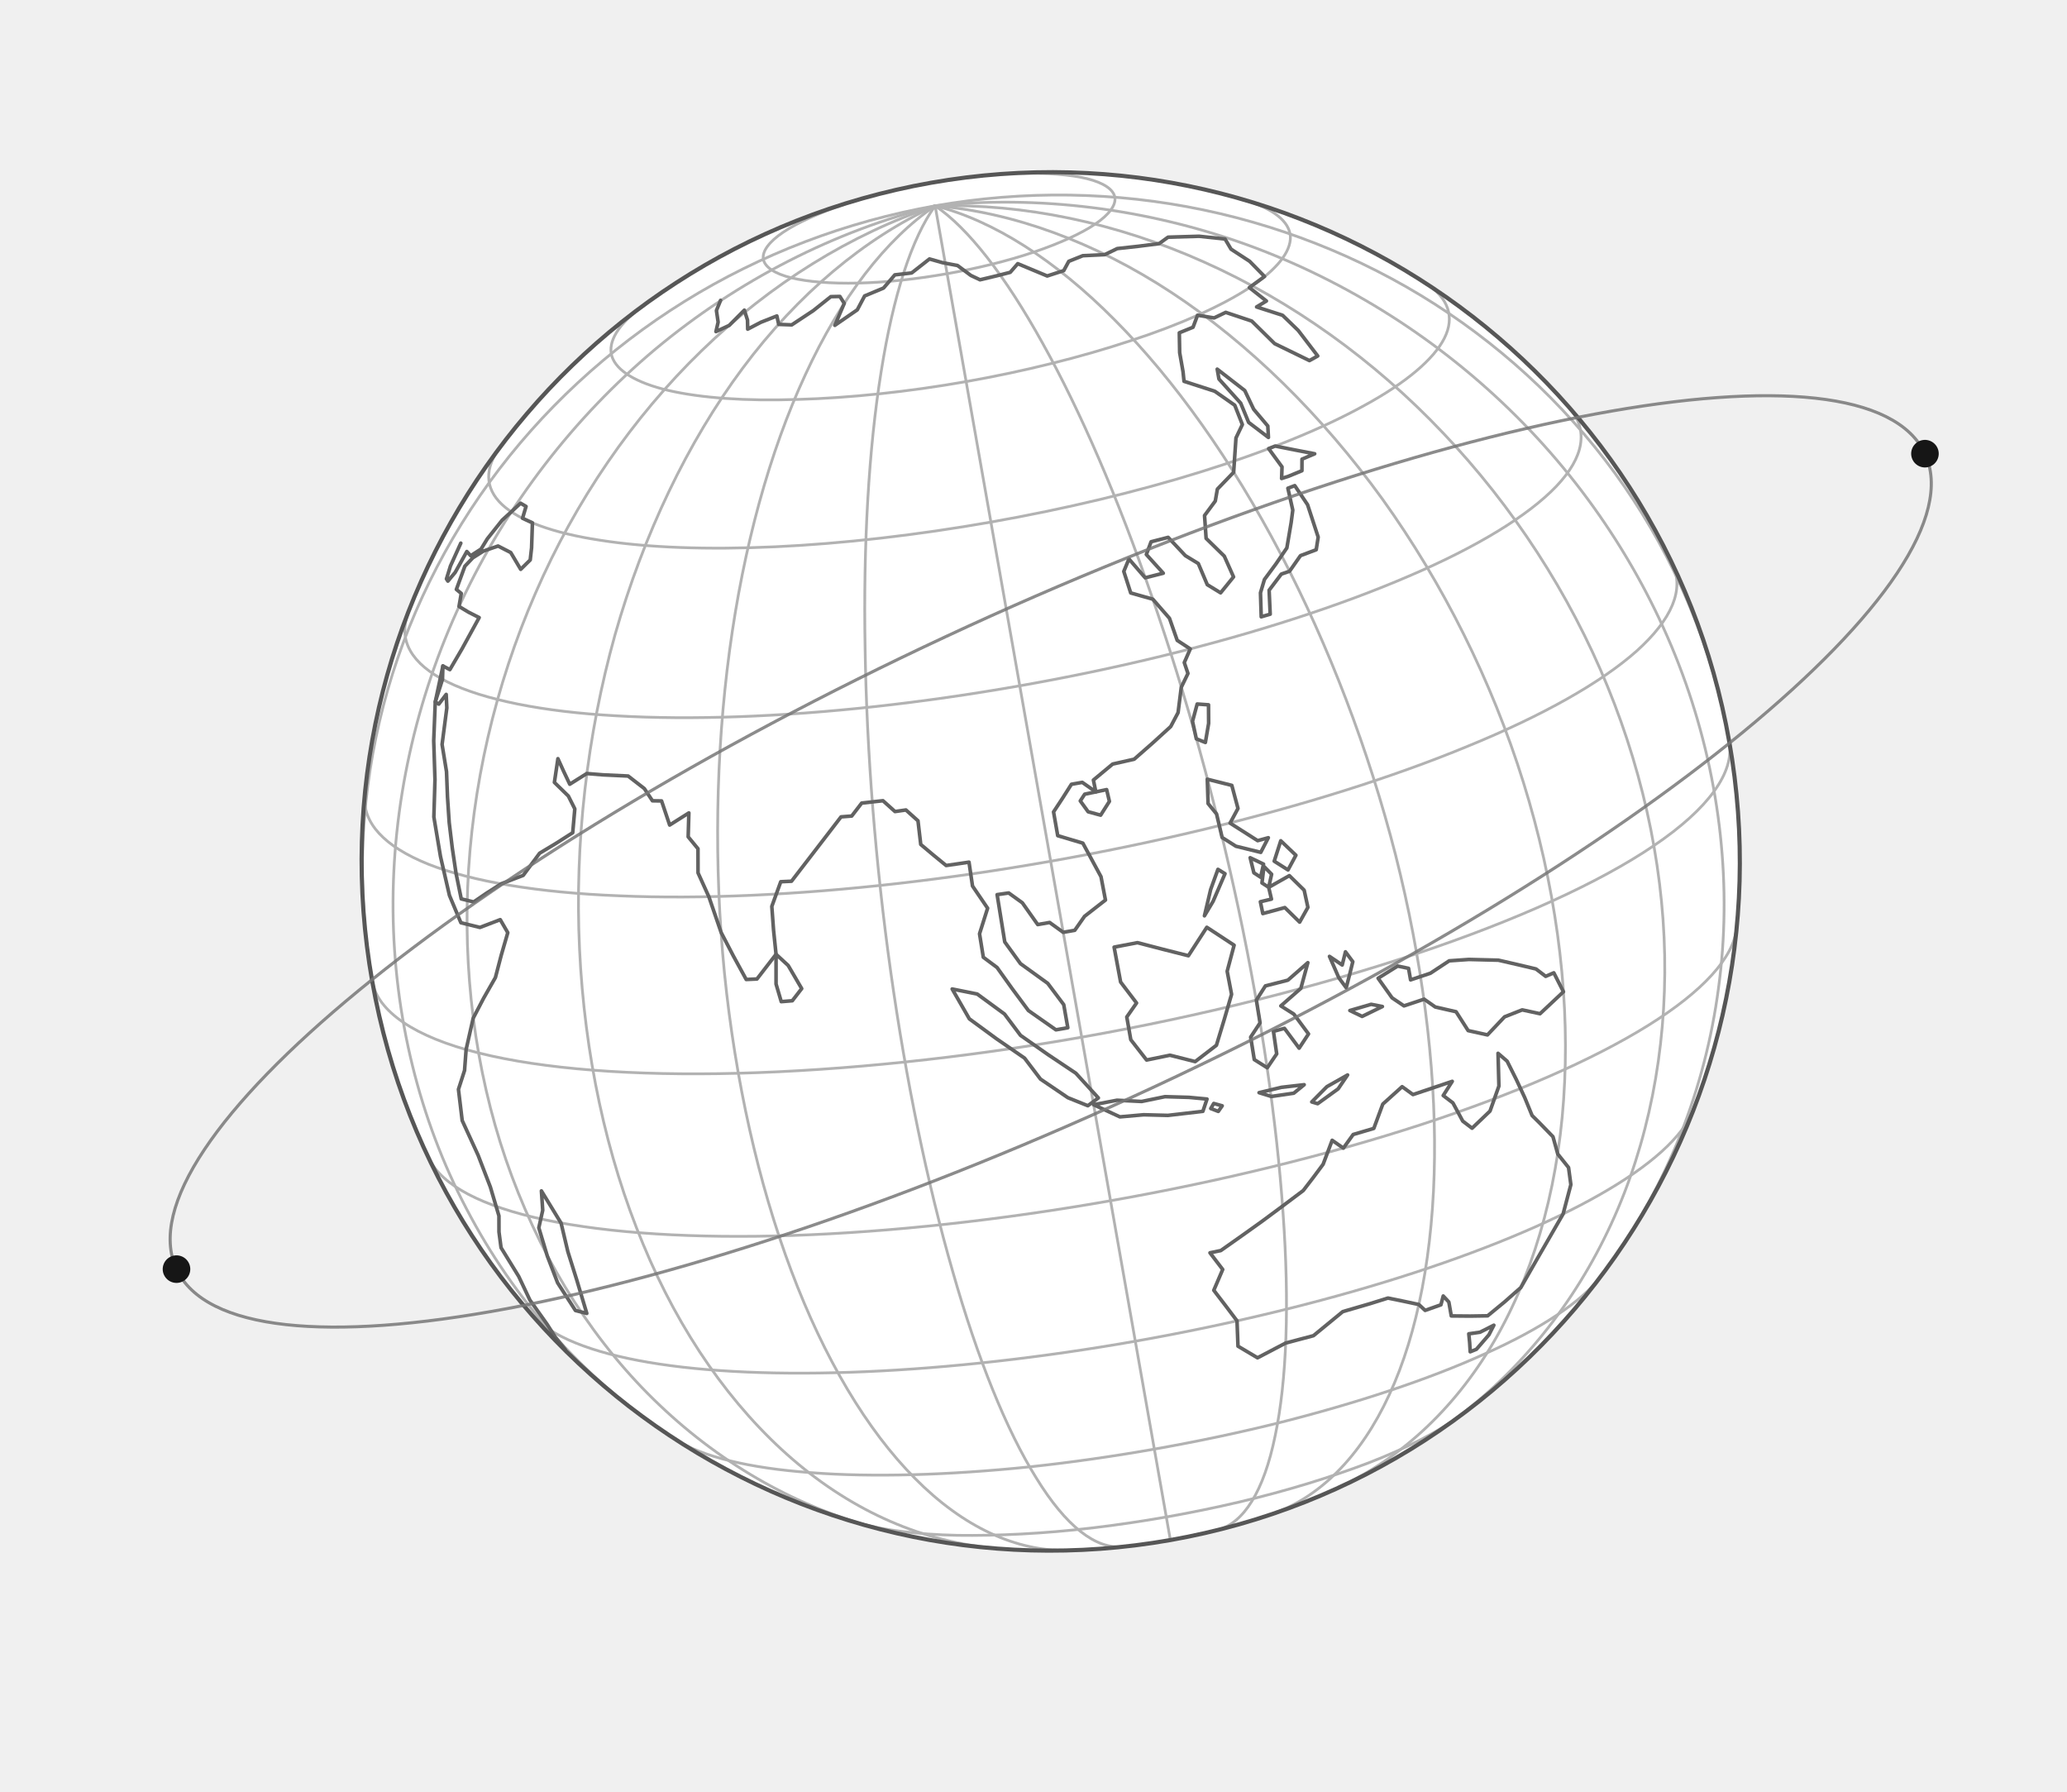
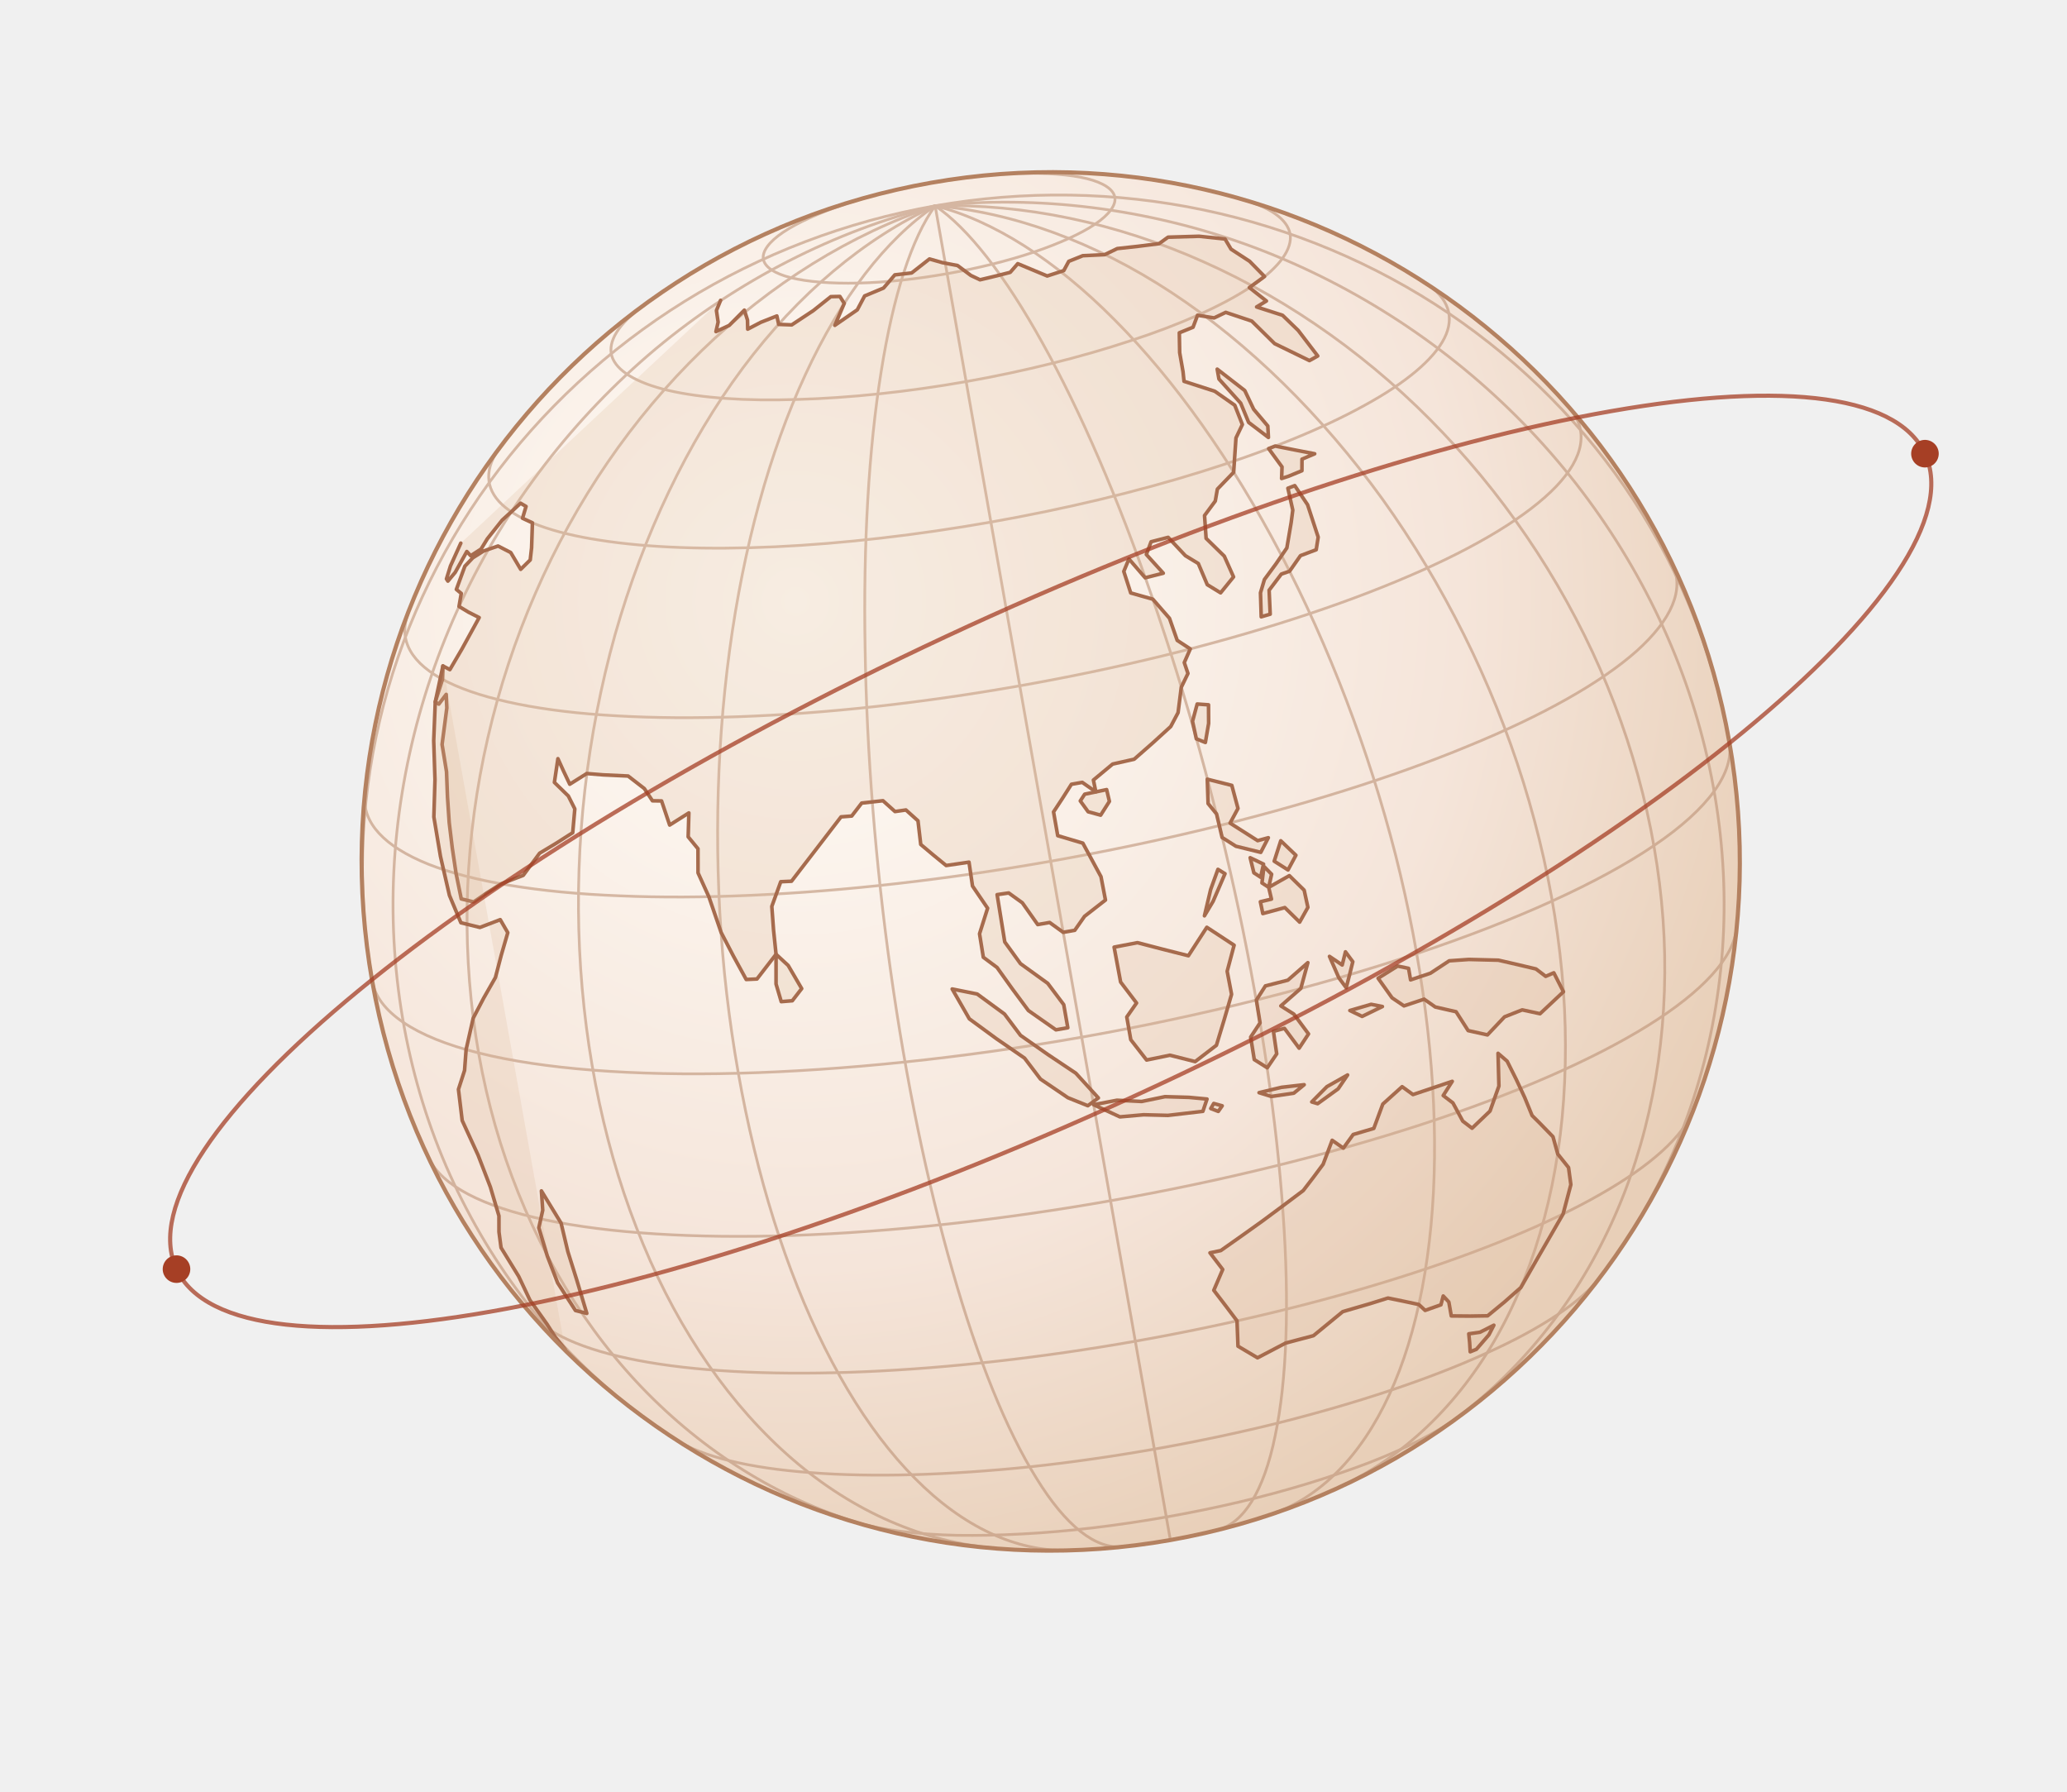
<svg xmlns="http://www.w3.org/2000/svg" width="600" height="520" viewBox="0 0 600 520" fill="none">
+   <style>
+     @media (prefers-reduced-motion:no-preference) {
+       .warm-orbit { stroke-dasharray:8 5; animation:warm-orbit-arrive 1200ms ease-out 1; }
+       .warm-point { transform-box:fill-box; transform-origin:center; animation:warm-point-arrive 550ms ease-out 180ms backwards; }
+     }
+     @keyframes warm-orbit-arrive { from { stroke-dashoffset:26; opacity:.25; } to { stroke-dashoffset:0; opacity:1; } }
+     @keyframes warm-point-arrive { from { opacity:.2; scale:.75; } to { opacity:1; scale:1; } }
+     @media (prefers-reduced-motion:reduce) { * { animation:none!important; } }
+   </style>
  <defs>
+     <radialGradient id="warm-globe-paper" cx="35%" cy="28%" r="75%">
+       <stop stop-color="#fffcf7" />
+       <stop offset=".65" stop-color="#f5e5da" />
+       <stop offset="1" stop-color="#e8cfb8" />
+     </radialGradient>
    <clipPath id="editorial-globe-disc">
      <circle r="200" />
    </clipPath>
    <g id="editorial-globe-west-meridians">
      <path d="M-13.8,199.5 C-21.8,199 -29.2,190.7 -35.2,175.5 C-41.3,160.4 -46,138.4 -48.7,112.1 C-51.5,85.8 -52.4,55.1 -51.3,23.5 C-50.2,-8.1 -47.1,-40.6 -42.3,-70.4 C-37.6,-100.2 -31.2,-127.2 -23.8,-148.5 C-16.5,-169.7 -8.3,-185.2 0,-193.2" />
      <path d="M-29.6,197.8 C-44.6,195.6 -58.6,185.8 -69.9,169.5 C-81.2,153.3 -89.8,130.6 -94.8,103.9 C-99.8,77.3 -101.2,46.7 -98.9,15.5 C-96.5,-15.8 -90.4,-47.5 -81.2,-76.4 C-72,-105.3 -59.7,-131.3 -45.6,-151.5 C-31.6,-171.7 -15.8,-186.1 0,-193.2" />
      <path d="M-50.1,193.6 C-70.5,188.3 -89.1,176 -103.9,157.9 C-118.7,139.8 -129.8,116 -135.8,88.9 C-141.9,61.9 -143,31.6 -139.1,1.2 C-135.2,-29.2 -126.2,-59.5 -113.1,-86.8 C-99.9,-114 -82.7,-138.1 -63.2,-156.5 C-43.7,-174.9 -21.8,-187.5 0,-193.2" />
      <path d="M-81.8,182.5 C-104.3,172.4 -124,156.3 -139.2,135.7 C-154.4,115.2 -164.9,90.1 -169.9,62.9 C-174.9,35.8 -174.2,6.6 -168,-21.9 C-161.8,-50.4 -150,-78.2 -133.8,-102.6 C-117.7,-127 -97.1,-148 -74,-163.6 C-51,-179.2 -25.5,-189.4 0,-193.2" />
      <path d="M-138.9,143.9 C-159.9,123.6 -175.6,98.1 -184.5,69.9 C-193.5,41.8 -195.5,11.1 -190.5,-19 C-185.5,-49 -173.4,-78.4 -155.5,-103.8 C-137.6,-129.3 -114,-150.9 -87.1,-166.4 C-60.2,-181.8 -30.1,-191.1 0,-193.2" />
      <path d="M-200,0 C-200,-25.3 -194.8,-50.6 -184.8,-73.9 C-174.8,-97.3 -159.9,-118.7 -141.4,-136.6 C-122.9,-154.5 -100.7,-168.8 -76.5,-178.5 C-52.3,-188.2 -26.2,-193.2 0,-193.2" />
    </g>
  </defs>
  <g transform="translate(305 250) rotate(-10)" stroke-linecap="round" stroke-linejoin="round">
-     <circle r="200" fill="#fff" />
+     <circle r="200" fill="url(#warm-globe-paper)" />
    <g clip-path="url(#editorial-globe-disc)">
-       <g stroke="#949494" stroke-width="0.8" opacity="0.72">
+       <g stroke="#bc9175" stroke-width="0.8" opacity="0.6">
        <use href="#editorial-globe-west-meridians" />
        <use href="#editorial-globe-west-meridians" transform="scale(-1 1)" />
        <path d="M0,200 L0,-193.2" />
        <path d="M-88.6,179.3 C-81.8,182.6 -72.3,185.6 -60.7,187.9 C-49.2,190.1 -35.8,191.8 -21.6,192.6 C-7.4,193.4 7.4,193.4 21.6,192.6 C35.8,191.8 49.2,190.1 60.7,187.9 C72.3,185.6 81.8,182.6 88.6,179.3" />
        <path d="M-136.3,146.4 C-129.7,152.5 -116.9,158.2 -99.4,162.6 C-82,167.1 -60,170.3 -36.3,172 C-12.7,173.6 12.7,173.6 36.3,172 C60,170.3 82,167.1 99.4,162.6 C116.9,158.2 129.7,152.5 136.3,146.4" />
        <path d="M-171.1,103.5 C-166.9,110.5 -156.2,117.2 -140.2,122.9 C-124.3,128.6 -103,133.3 -78.7,136.5 C-54.5,139.7 -27.2,141.4 0,141.4 C27.2,141.4 54.5,139.7 78.7,136.5 C103,133.3 124.3,128.6 140.2,122.9 C156.2,117.2 166.9,110.5 171.1,103.5" />
        <path d="M-192.7,53.6 C-190.4,61.9 -179.9,70 -162.5,77 C-145.1,84 -120.8,89.9 -92.6,93.9 C-64.3,97.9 -32.2,100 0,100 C32.2,100 64.3,97.9 92.6,93.9 C120.8,89.9 145.1,84 162.5,77 C179.9,70 190.4,61.9 192.7,53.6" />
        <path d="M-200,0 C-200,9 -190.7,18.1 -173.2,25.9 C-155.8,33.7 -130.2,40.3 -100,44.8 C-69.8,49.3 -34.9,51.8 0,51.8 C34.9,51.8 69.8,49.3 100,44.8 C130.2,40.3 155.8,33.7 173.2,25.9 C190.7,18.1 200,9 200,0" />
        <path d="M-192.7,-53.6 C-194.9,-45.8 -189.8,-37.9 -178.1,-30.6 C-166.4,-23.4 -148.1,-16.9 -125,-11.9 C-102,-6.8 -74.3,-3.2 -44.9,-1.4 C-15.5,0.4 15.5,0.4 44.9,-1.4 C74.3,-3.2 102,-6.8 125,-11.9 C148.1,-16.9 166.4,-23.4 178.1,-30.6 C189.8,-37.9 194.9,-45.8 192.7,-53.6" />
        <path d="M-171.1,-103.5 C-175.5,-96.2 -172.9,-88.7 -163.4,-81.7 C-154,-74.8 -137.8,-68.4 -116.8,-63.5 C-95.7,-58.5 -69.9,-54.9 -42.3,-53.1 C-14.7,-51.3 14.7,-51.3 42.3,-53.1 C69.9,-54.9 95.7,-58.5 116.8,-63.5 C137.8,-68.4 154,-74.8 163.4,-81.7 C172.9,-88.7 175.5,-96.2 171.1,-103.5" />
        <path d="M-136.3,-146.4 C-142.1,-141 -143,-135.2 -138.9,-129.7 C-134.8,-124.2 -125.7,-118.9 -112.6,-114.5 C-99.5,-110 -82.3,-106.3 -62.8,-103.8 C-43.4,-101.3 -21.7,-100 0,-100 C21.7,-100 43.4,-101.3 62.8,-103.8 C82.3,-106.3 99.5,-110 112.6,-114.5 C125.7,-118.9 134.8,-124.2 138.9,-129.7 C143,-135.2 142.1,-141 136.3,-146.4" />
        <path d="M-88.6,-179.3 C-96.5,-175.4 -100.5,-170.9 -100,-166.5 C-99.4,-162.1 -94.4,-157.7 -85.6,-153.9 C-76.7,-150.1 -64,-146.9 -49.1,-144.8 C-34.2,-142.6 -17.1,-141.4 0,-141.4 C17.1,-141.4 34.2,-142.6 49.1,-144.8 C64,-146.9 76.7,-150.1 85.6,-153.9 C94.4,-157.7 99.4,-162.1 100,-166.5 C100.5,-170.9 96.5,-175.4 88.6,-179.3" />
        <path d="M0,-200 C-9,-200 -18.1,-199.4 -25.9,-198.2 C-33.7,-197 -40.3,-195.3 -44.8,-193.3 C-49.3,-191.3 -51.8,-188.9 -51.8,-186.6 C-51.8,-184.3 -49.3,-181.9 -44.8,-179.9 C-40.3,-177.9 -33.7,-176.2 -25.9,-175 C-18.1,-173.8 -9,-173.2 0,-173.2 C9,-173.2 18.1,-173.8 25.9,-175 C33.7,-176.2 40.3,-177.9 44.8,-179.9 C49.3,-181.9 51.8,-184.3 51.8,-186.6 C51.8,-188.9 49.3,-191.3 44.8,-193.3 C40.3,-195.3 33.7,-197 25.9,-198.2 C18.1,-199.4 9,-200 0,-200" />
      </g>
-       <g stroke="#626262" stroke-width="1.05">
+       <g stroke="#a66b4d" stroke-width="1.05" fill="#dcb996" fill-opacity=".22">
        <path d="M-66.1,-177 L-67.8,-174.3 -67.9,-170.9 -69,-168.3 -64.9,-169.4 -59.8,-173 -59.4,-170 -59.8,-167.4 -55.7,-168.7 -50.8,-169.7 -50.7,-167.2 -47,-166.4 -40.1,-169.4 -34.4,-172.5 -31.8,-172.1 -30.9,-169.9 -34.7,-164.1 -27.5,-167.4 -24.7,-171 -18.9,-172.3 -15,-175.5 -10.1,-175.2 -4.3,-178.3 -0.8,-176.6 3.4,-175 6.7,-171.5 9.1,-169.8 14.1,-170.1 18.1,-170.4 20.7,-172.5 28.5,-167.5 33.5,-168.2 35.4,-170.6 39.7,-171.5 46,-170.7 49.9,-171.8 56,-171.4 62.1,-171.1 65,-172.5 73.9,-171.2 81.2,-169.1 82.4,-165.9 87.1,-161.5 90.6,-156.4 85.7,-154 89.9,-149.3 86.8,-148.1 93.8,-144.4 97.5,-139.3 101.8,-131 99.2,-130.1 90.1,-136.7 84.7,-144.3 77.7,-148.1 74.1,-147.1 69.5,-148.7 67.6,-145.5 63.4,-144.6 62.5,-138.9 62.5,-133.3 62.3,-130.5 70.6,-126.1 75.6,-121.1 76.8,-115.2 74.3,-111.7 71.9,-102 66.4,-98 65.2,-94.7 61.4,-91.1 60.7,-84.5 65,-78.5 66.6,-72.1 62.1,-68.2 58.7,-71.2 57.2,-77.7 53.9,-80.6 49.9,-86.7 44.8,-86.3 42.8,-82.9 46.7,-76.7 41.3,-76.3 37.6,-82.5 35.5,-79.2 36.4,-72.7 42.4,-69.8 46.2,-63.5 47.3,-56.8 50.6,-53.7 48.2,-50.1 48.7,-46.8 46.1,-43.2 43.9,-36.1 41.1,-32.5 35.1,-28.7 29,-25 22.6,-24.7 16.3,-21.1 16.4,-17.6 13,-21 9.8,-21 6.6,-17.5 3.3,-14 3.3,-7 10.1,-3.6 13.6,6.9 13.7,13.8 6.9,17.4 3.4,20.9 0,20.9 -3.4,17.4 -6.9,17.4 -10.2,10.4 -13.6,6.9 -17,6.8 -17.1,13.8 -17.2,20.7 -13.8,27.7 -7,34.7 -3.5,41.6 -3.5,48.4 -7,48.4 -10.5,44.9 -13.9,41.5 -17.4,34.5 -20.7,27.6 -24.1,24 -24,17.1 -20.4,10.2 -23.6,3.1 -23.4,-3.9 -26.8,-4 -30.1,-4.1 -33.2,-7.7 -36.3,-11.4 -35.9,-18.3 -38.8,-22 -42,-22.1 -44.9,-25.8 -48,-26 -51.1,-26.2 -54.6,-23 -57.7,-23.3 -61.2,-20.1 -64.7,-16.9 -68.2,-13.7 -71.6,-10.6 -75.1,-7.4 -78.2,-7.8 -82,-1.2 -82.7,5.7 -83.2,12.7 -89.9,18.8 -93,18.4 -95.5,11 -97.8,3.7 -99.5,-7.1 -101.4,-14.5 -100.2,-21.4 -102.4,-25.3 -101,-32.1 -107.1,-29.6 -108.2,-36.9 -110.8,-37.4 -112.5,-41.3 -116.5,-45.7 -123.6,-47.3 -128.2,-48.5 -133.6,-46.3 -134.7,-50.3 -135.7,-54.2 -137.9,-47.6 -134.6,-43 -133.4,-39 -135.2,-32.3 -140.5,-30.1 -145.7,-28.1 -151.5,-22.6 -158.2,-21.3 -162.8,-19.4 -167,-17.5 -170.4,-19 -170.6,-26.5 -170.4,-34 -170,-41.4 -169.2,-48.8 -168.2,-56.1 -168.1,-64.1 -164.9,-74.3 -164.4,-78.2 -167,-75.8 -167.9,-76.6 -164.7,-82.7 -163.9,-86.5 -162.1,-85.1 -157.6,-90.4 -151.1,-98.5 -153.9,-100.6 -156.3,-102.7 -155,-106.3 -156.2,-107.7 -152.6,-113.9 -149.9,-115.9 -146.5,-117.3 -142.1,-118 -138.8,-115.5 -136.8,-110.2 -133.6,-112.4 -132.6,-115.8 -131.1,-122.9 -133.7,-124.7 -132.1,-127.9 -133.5,-129.1 -136.6,-127.1 -139.6,-125.2 -144.8,-120.6 -147.1,-118 -150.4,-116.6 -151.3,-118 -155.7,-112.6 -158.2,-110.5 -158.5,-111.2 -156.7,-114.7 -152.6,-120.7" />
        <path d="M-163.9,-86.5 L-167.9,-76.6 -170.3,-65.6 -171.9,-54.4 -174.1,-43.8 -174.2,-32.2 -173.6,-20.6 -171.7,-12.2 -166.5,-9.9 -160.3,-11.1 -158.8,-7 -161.8,-0.9 -164.6,5.2 -169,10.5 -173,15.7 -176.6,24.3 -178.1,30.2 -180.8,35.3 -181.3,44.4 -178.5,55.1 -176.6,64.8 -175.6,73.5 -176.4,78.1 -176.6,82.7 -173,91.8 -171,99.1 -167.3,106.9 -165.6,111 -163.4,115" />
        <path d="M25.8,119.9 L28.6,125.3 25,130.8 27.6,135.8 30.1,140.7 29.1,148 34.1,152.3 42.9,149.5 51.2,148.8 60.8,143.4 69,142.5 74.4,141.8 78.7,143.5 82.9,145.2 84.4,147.2 89.2,146.4 90.3,144 91.6,146 91.6,150.1 97,151.1 102,151.9 107.5,148.8 112.9,145.5 119.3,137.8 128.7,126.6 132.4,118.6 132.6,113.6 130.2,109.2 129.7,104 126.5,99.3 124.8,96.9 123.6,91.4 122.1,85.8 120.4,80.1 118.2,77.4 116.8,86.8 113,93.5 107,97.5 104.7,95 102.8,89.3 100.4,86.7 103.7,83.1 97.8,84 91.8,84.9 89.1,82.1 82.7,86.1 78.9,92.6 72.7,93.3 69.2,96.7 66.4,93.9 62.6,100.3 59.1,103.6 55.6,106.8 48.9,110.2 42.3,113.5 35.6,116.7 29,119.8 Z" />
        <path d="M72.5,-59.3 L75.2,-59.6 76.1,-66.5 80.4,-70.5 82.9,-70.9 86.8,-74.8 91.6,-75.7 92.8,-79.2 91.4,-89 88.7,-95.1 86.6,-94.7 86.9,-88.2 85.8,-84.7 83.3,-77.7 79.4,-73.7 75.3,-69.8 73.5,-66.2 Z" />
        <path d="M85.3,-97.8 L86,-101.1 83.1,-107 85.1,-107.4 90.5,-105.3 96,-103.2 92.1,-102.3 91.5,-99 87.4,-98.1 Z M83.6,-110.2 L84,-113.5 80.8,-119 79.2,-124.8 72.4,-132.3 72.4,-129.4 77.4,-121.4 78.7,-115.5 Z" />
        <path d="M49.8,-37.6 L53,-36.8 52.1,-31.5 50.2,-26.2 47.8,-27.7 47.6,-32.9 Z M13.1,-17.5 L19.6,-17.7 19.8,-14.2 16.6,-10.7 13.2,-12.3 11.5,-15.8 Z M-83.2,12.7 L-80.3,16.5 -77.6,23.8 -80.9,26.8 -84.1,26.5 -84.7,21.2 Z" />
        <path d="M-34.6,31.5 L-27.7,34.2 -20.9,41.3 -17.4,48.2 -10.5,55.1 -3.5,61.8 1.7,70 -1.7,71.7 -7,68.4 -13.9,61.7 -17.4,54.9 -24.4,48 -31.2,40.9 Z M0,71.7 L6.9,71.6 13.9,73.2 20.8,73 27.6,74.4 32.7,75.8 30.9,79.1 20.7,78.5 13.8,77.1 6.9,76.5 Z" />
        <path d="M13.8,27.7 L20.7,27.6 27.7,30.8 34.6,33.9 41.3,26.7 48.2,33.2 44.9,40.3 45,47.1 41.6,54 38.1,60.9 31.2,64.5 24.3,61.4 17.4,61.6 13.9,55 13.9,48.3 17.4,44.8 13.9,38 Z" />
        <path d="M48.2,66.9 L51.5,69.9 54.9,66.4 55.1,59.8 58.4,59.5 61.6,65.9 65,62.3 61.8,55.9 58.5,52.9 65.1,48.9 68.4,41.9 61.8,45.9 55.1,46.4 51.8,50 51.7,56.7 48.3,60.3 Z" />
        <path d="M48.9,-15.6 L55.6,-12.6 56.2,-5.7 53.2,-1.9 60.2,4.5 63.4,4.2 60.5,8 53.7,5 50.2,1.8 49.8,-5.2 47.9,-8.6 Z M47.4,10.7 L44.3,16.1 41.2,23.3 44.4,19.6 49.2,12.3 Z M57.2,9 L60.7,11.5 59.2,15.1 57.5,13.5 Z M60.7,12.2 L62.5,14.8 61,18.4 59.3,16.8 Z M66.8,5.7 L70.4,10.6 67.4,14.4 63.9,11.2 Z M61,18.4 L67.5,16.1 71,21 71.2,26.1 68.1,29.9 64.6,25 58,25.6 57.9,22.1 61.2,21.9 Z" />
        <path d="M87.7,49.9 L93.9,47.4 96.9,48.6 96.9,52 102.9,51.1 108.9,48.5 114.6,49.1 123,50.8 128.2,53 133.3,55.2 135.7,57.8 138.2,57.2 140,63.1 132.2,68.2 127.3,66.2 121.9,67.3 116.1,71.6 110.8,69.4 108.3,63.4 102.6,61 99.8,58.2 93.7,59.1 90.7,56.2 Z" />
        <path d="M34.4,77.4 L36.7,78.5 35.3,79.9 33.3,78.7 Z M47.9,76.6 L54.6,76.2 61.2,76.6 57.8,78.5 51.2,78.3 Z M62.5,81.9 L67.6,78.3 74.1,76 70.7,79.5 64.1,82.7 Z M78,57.7 L84.4,57 87.5,58.2 81.2,60 Z M74.9,41.2 L78.1,44.3 79.7,40.7 81.3,43.9 79.7,47.5 78.1,51 76.5,47.8 Z" />
        <path d="M95.7,156.1 L99,156.2 103.3,154.9 101.4,157.4 97.1,160.9 95.2,161.3 95.5,158.7 Z M-162.2,68.5 L-158.2,78.7 -157.7,87.2 -156.6,95.6 -155.4,105.8 -158.5,104.4 -162.2,95.6 -163.8,87.4 -164.8,78.9 -162.8,74.1 Z" />
      </g>
    </g>
-     <circle r="200" stroke="#565656" stroke-width="1.2" />
+     <circle r="200" stroke="#b48160" stroke-width="1.2" />
  </g>
  <g transform="translate(305 250) rotate(-25)">
-     <ellipse rx="280" ry="72" stroke="#777" stroke-width="0.9" opacity="0.85" />
-     <circle cx="-280" r="4" fill="#161616" />
-     <circle cx="280" r="4" fill="#161616" />
+     <ellipse class="warm-orbit" rx="280" ry="72" stroke="#a63f25" stroke-width="1.2" opacity="0.75" />
+     <circle class="warm-point" cx="-280" r="4" fill="#a63f25" />
+     <circle class="warm-point" cx="280" r="4" fill="#a63f25" />
  </g>
</svg>
